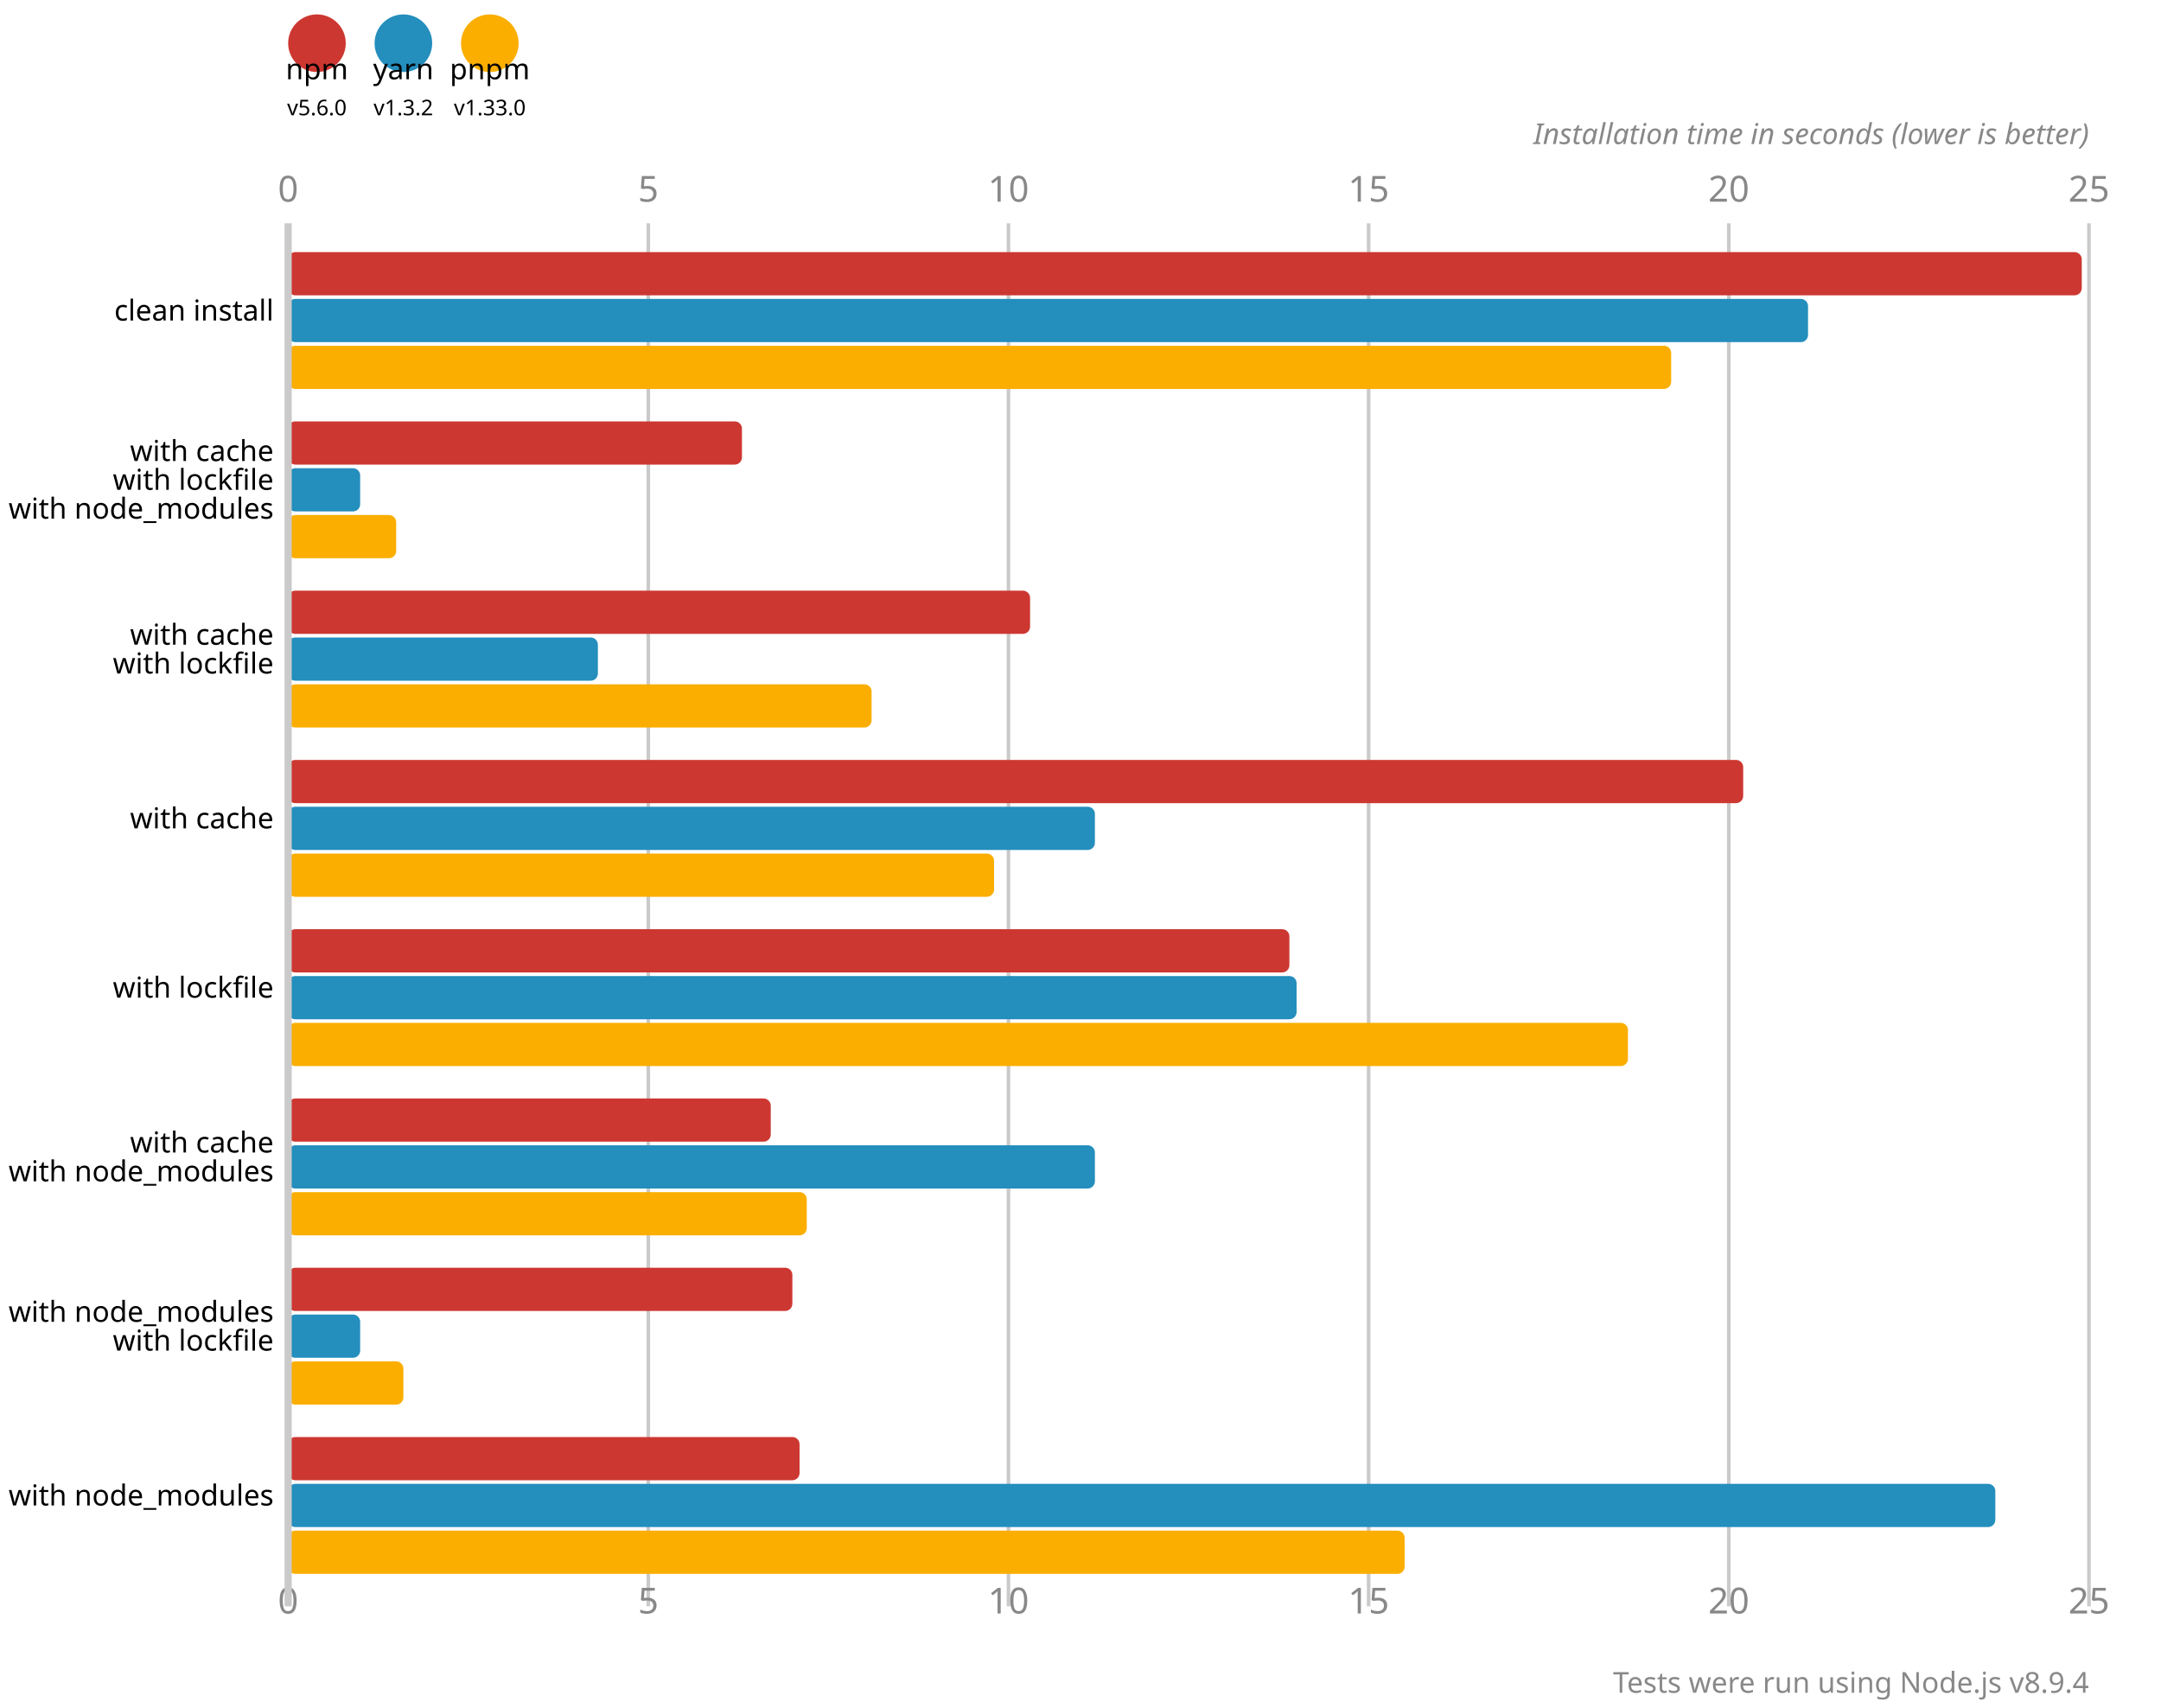
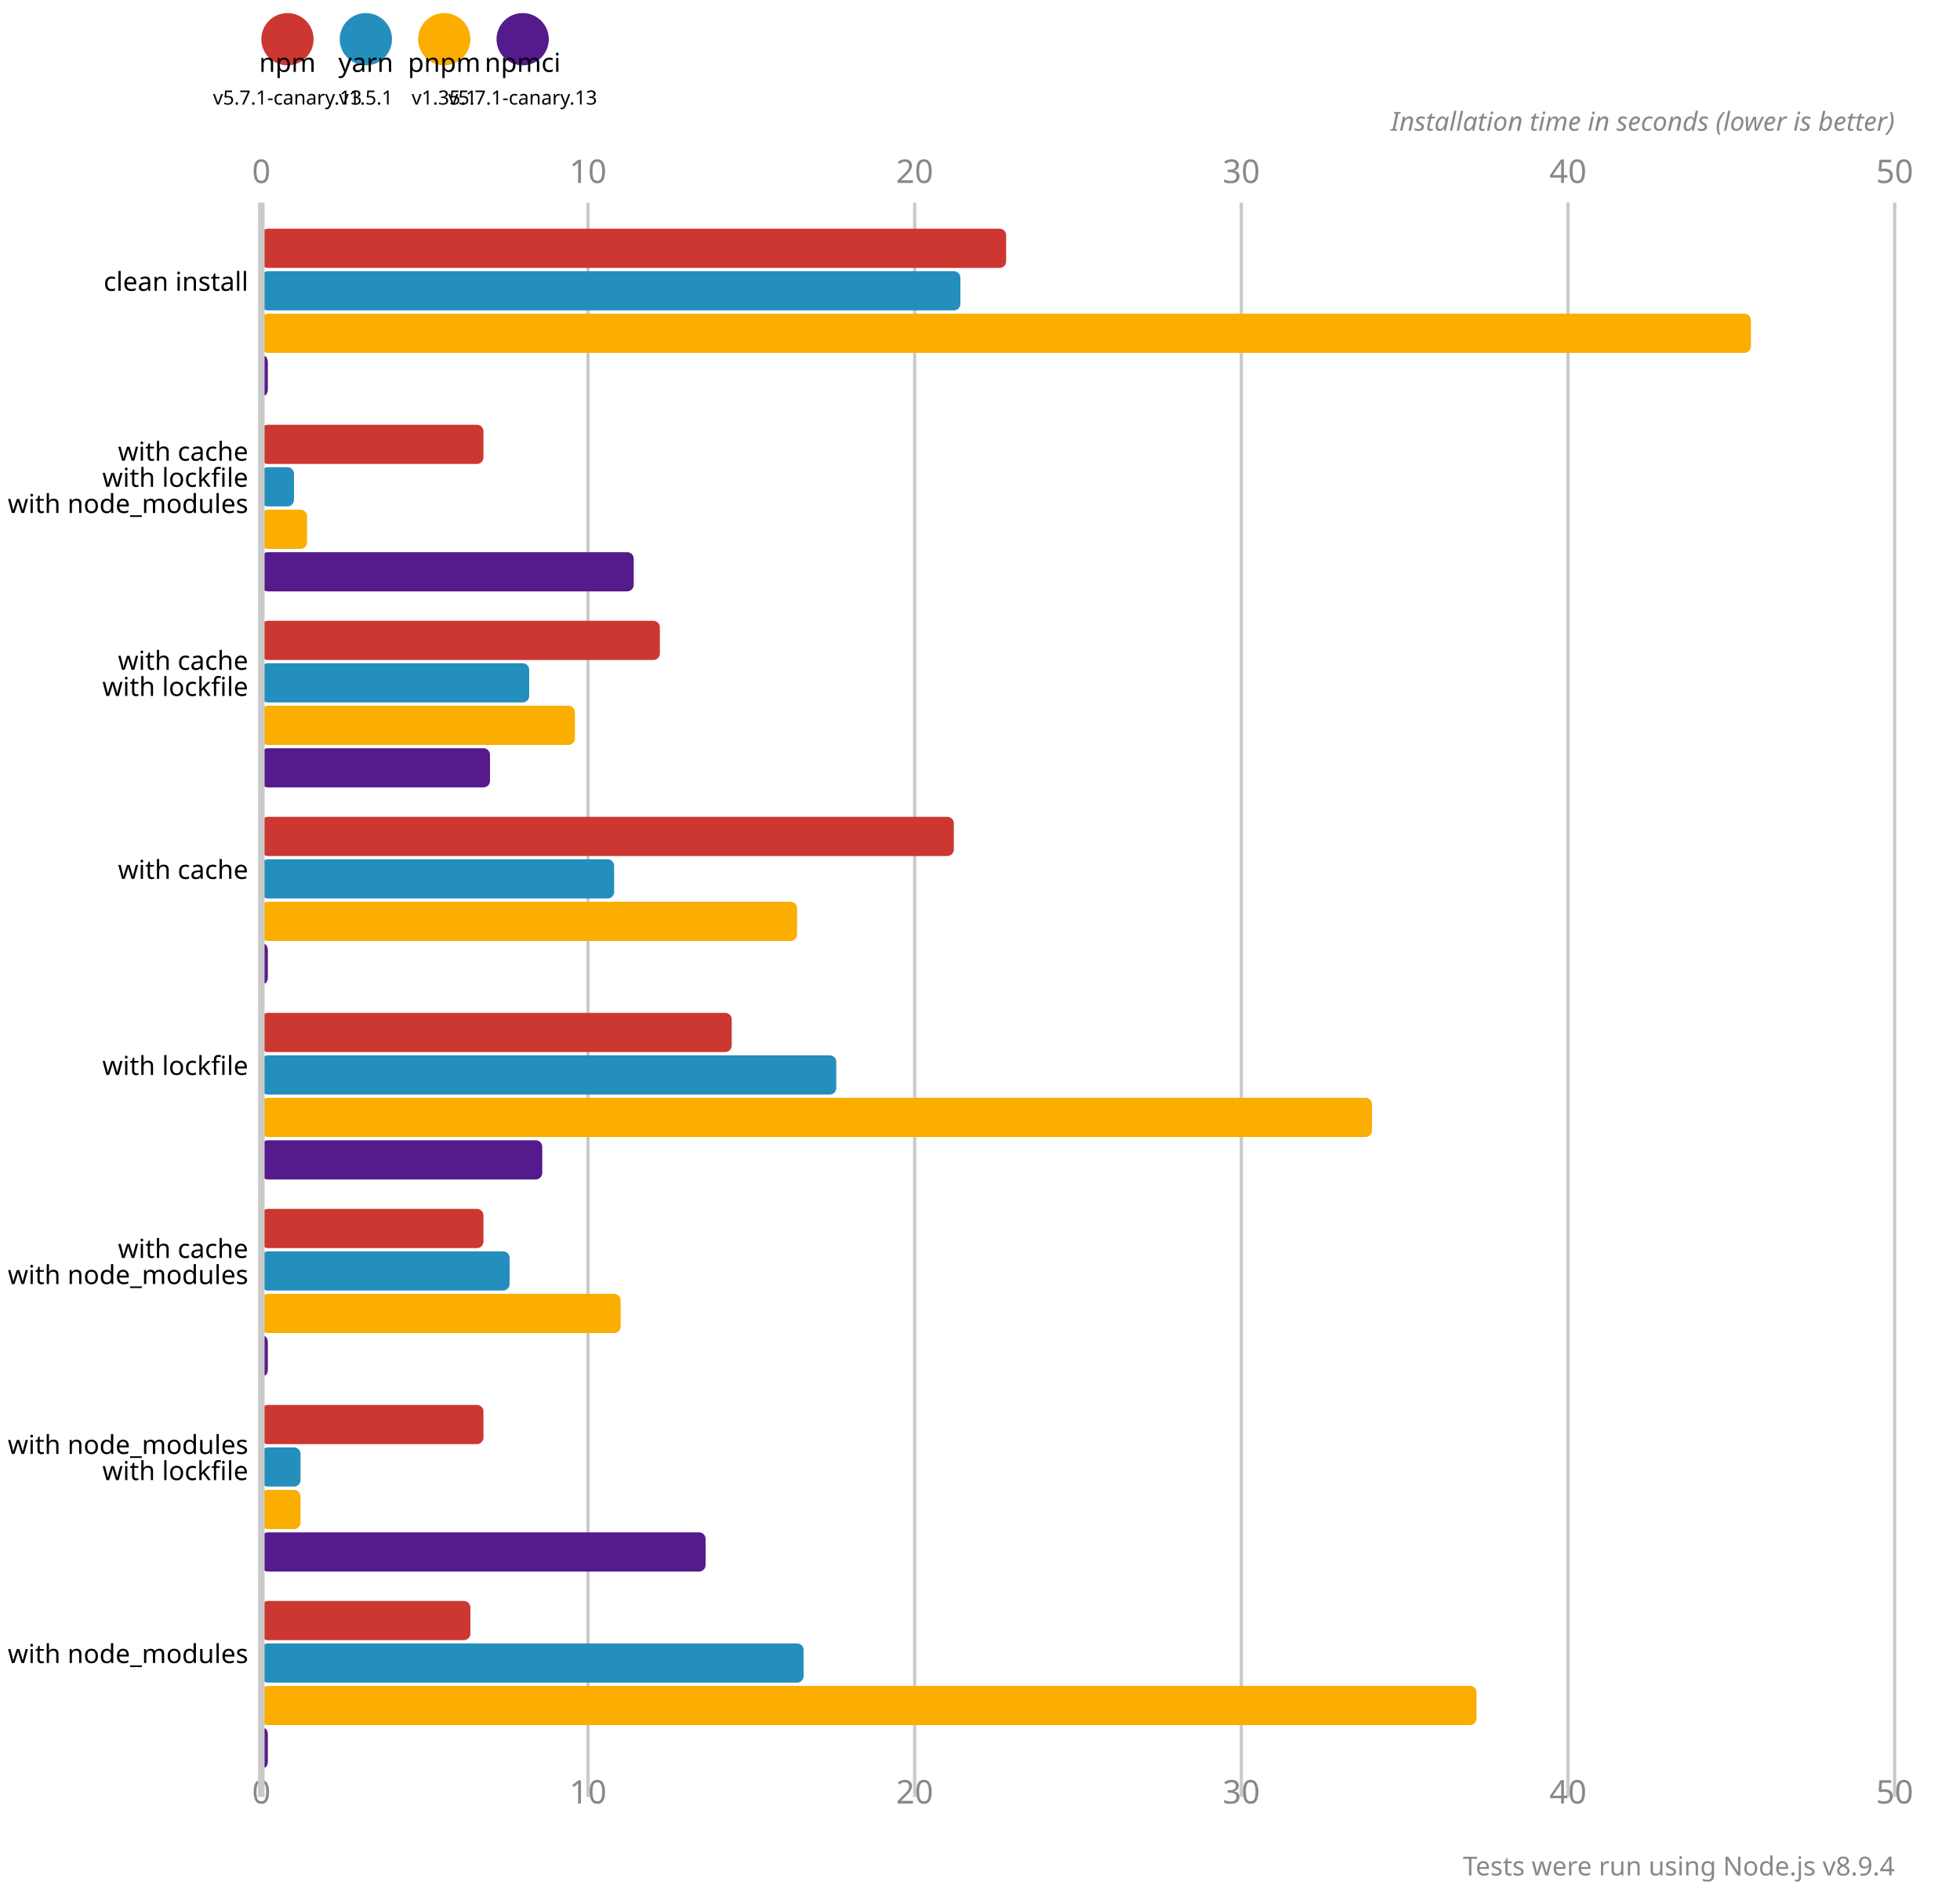
- <svg xmlns="http://www.w3.org/2000/svg" version="1.1" viewBox="0 0 300 237">
+ <svg xmlns="http://www.w3.org/2000/svg" version="1.1" viewBox="0 0 300 289">
  <circle cx="44" cy="6" r="4" fill="#cd3731" />
  <text x="44" y="11" font-size="4" font-family="system-ui" alignment-baseline="hanging" text-anchor="middle">npm</text>
-   <text x="44" y="16" font-size="3" font-family="system-ui" alignment-baseline="hanging" text-anchor="middle">v5.6.0</text>
+   <text x="44" y="16" font-size="3" font-family="system-ui" alignment-baseline="hanging" text-anchor="middle">v5.7.1-canary.13</text>
  <circle cx="56" cy="6" r="4" fill="#248ebd" />
  <text x="56" y="11" font-size="4" font-family="system-ui" alignment-baseline="hanging" text-anchor="middle">yarn</text>
-   <text x="56" y="16" font-size="3" font-family="system-ui" alignment-baseline="hanging" text-anchor="middle">v1.3.2</text>
+   <text x="56" y="16" font-size="3" font-family="system-ui" alignment-baseline="hanging" text-anchor="middle">v1.5.1</text>
  <circle cx="68" cy="6" r="4" fill="#fbae00" />
  <text x="68" y="11" font-size="4" font-family="system-ui" alignment-baseline="hanging" text-anchor="middle">pnpm</text>
-   <text x="68" y="16" font-size="3" font-family="system-ui" alignment-baseline="hanging" text-anchor="middle">v1.33.0</text>
+   <text x="68" y="16" font-size="3" font-family="system-ui" alignment-baseline="hanging" text-anchor="middle">v1.35.1</text>
+   <circle cx="80" cy="6" r="4" fill="#551a8b" />
+   <text x="80" y="11" font-size="4" font-family="system-ui" alignment-baseline="hanging" text-anchor="middle">npmci</text>
+   <text x="80" y="16" font-size="3" font-family="system-ui" alignment-baseline="hanging" text-anchor="middle">v5.7.1-canary.13</text>
  <text x="40" y="28" fill="#888" font-size="5" font-family="system-ui" text-anchor="middle">0</text>
-   <text x="40" y="224" fill="#888" font-size="5" font-family="system-ui" text-anchor="middle" alignment-baseline="hanging">0</text>
-   <line x1="90" y1="31" x2="90" y2="223" stroke-width="0.5" stroke="#cacaca" />
-   <text x="90" y="28" fill="#888" font-size="5" font-family="system-ui" text-anchor="middle">5</text>
-   <text x="90" y="224" fill="#888" font-size="5" font-family="system-ui" text-anchor="middle" alignment-baseline="hanging">5</text>
-   <line x1="140" y1="31" x2="140" y2="223" stroke-width="0.5" stroke="#cacaca" />
-   <text x="140" y="28" fill="#888" font-size="5" font-family="system-ui" text-anchor="middle">10</text>
-   <text x="140" y="224" fill="#888" font-size="5" font-family="system-ui" text-anchor="middle" alignment-baseline="hanging">10</text>
-   <line x1="190" y1="31" x2="190" y2="223" stroke-width="0.5" stroke="#cacaca" />
-   <text x="190" y="28" fill="#888" font-size="5" font-family="system-ui" text-anchor="middle">15</text>
-   <text x="190" y="224" fill="#888" font-size="5" font-family="system-ui" text-anchor="middle" alignment-baseline="hanging">15</text>
-   <line x1="240" y1="31" x2="240" y2="223" stroke-width="0.5" stroke="#cacaca" />
-   <text x="240" y="28" fill="#888" font-size="5" font-family="system-ui" text-anchor="middle">20</text>
-   <text x="240" y="224" fill="#888" font-size="5" font-family="system-ui" text-anchor="middle" alignment-baseline="hanging">20</text>
-   <line x1="290" y1="31" x2="290" y2="223" stroke-width="0.5" stroke="#cacaca" />
-   <text x="290" y="28" fill="#888" font-size="5" font-family="system-ui" text-anchor="middle">25</text>
-   <text x="290" y="224" fill="#888" font-size="5" font-family="system-ui" text-anchor="middle" alignment-baseline="hanging">25</text>
+   <text x="40" y="276" fill="#888" font-size="5" font-family="system-ui" text-anchor="middle" alignment-baseline="hanging">0</text>
+   <line x1="90" y1="31" x2="90" y2="275" stroke-width="0.5" stroke="#cacaca" />
+   <text x="90" y="28" fill="#888" font-size="5" font-family="system-ui" text-anchor="middle">10</text>
+   <text x="90" y="276" fill="#888" font-size="5" font-family="system-ui" text-anchor="middle" alignment-baseline="hanging">10</text>
+   <line x1="140" y1="31" x2="140" y2="275" stroke-width="0.5" stroke="#cacaca" />
+   <text x="140" y="28" fill="#888" font-size="5" font-family="system-ui" text-anchor="middle">20</text>
+   <text x="140" y="276" fill="#888" font-size="5" font-family="system-ui" text-anchor="middle" alignment-baseline="hanging">20</text>
+   <line x1="190" y1="31" x2="190" y2="275" stroke-width="0.5" stroke="#cacaca" />
+   <text x="190" y="28" fill="#888" font-size="5" font-family="system-ui" text-anchor="middle">30</text>
+   <text x="190" y="276" fill="#888" font-size="5" font-family="system-ui" text-anchor="middle" alignment-baseline="hanging">30</text>
+   <line x1="240" y1="31" x2="240" y2="275" stroke-width="0.5" stroke="#cacaca" />
+   <text x="240" y="28" fill="#888" font-size="5" font-family="system-ui" text-anchor="middle">40</text>
+   <text x="240" y="276" fill="#888" font-size="5" font-family="system-ui" text-anchor="middle" alignment-baseline="hanging">40</text>
+   <line x1="290" y1="31" x2="290" y2="275" stroke-width="0.5" stroke="#cacaca" />
+   <text x="290" y="28" fill="#888" font-size="5" font-family="system-ui" text-anchor="middle">50</text>
+   <text x="290" y="276" fill="#888" font-size="5" font-family="system-ui" text-anchor="middle" alignment-baseline="hanging">50</text>
  <text x="290" y="20" font-size="4" font-family="system-ui" font-style="italic" text-anchor="end" fill="#888">Installation time in seconds (lower is better)</text>
-   <rect x="40" y="35" width="249" height="6" fill="#cd3731" rx="1" ry="1" />
-   <rect x="40" y="41.5" width="211" height="6" fill="#248ebd" rx="1" ry="1" />
-   <rect x="40" y="48" width="192" height="6" fill="#fbae00" rx="1" ry="1" />
-   <rect x="40" y="58.5" width="63" height="6" fill="#cd3731" rx="1" ry="1" />
-   <rect x="40" y="65" width="10" height="6" fill="#248ebd" rx="1" ry="1" />
-   <rect x="40" y="71.5" width="15" height="6" fill="#fbae00" rx="1" ry="1" />
-   <rect x="40" y="82" width="103" height="6" fill="#cd3731" rx="1" ry="1" />
-   <rect x="40" y="88.5" width="43" height="6" fill="#248ebd" rx="1" ry="1" />
-   <rect x="40" y="95" width="81" height="6" fill="#fbae00" rx="1" ry="1" />
-   <rect x="40" y="105.5" width="202" height="6" fill="#cd3731" rx="1" ry="1" />
-   <rect x="40" y="112" width="112" height="6" fill="#248ebd" rx="1" ry="1" />
-   <rect x="40" y="118.5" width="98" height="6" fill="#fbae00" rx="1" ry="1" />
-   <rect x="40" y="129" width="139" height="6" fill="#cd3731" rx="1" ry="1" />
-   <rect x="40" y="135.5" width="140" height="6" fill="#248ebd" rx="1" ry="1" />
-   <rect x="40" y="142" width="186" height="6" fill="#fbae00" rx="1" ry="1" />
-   <rect x="40" y="152.5" width="67" height="6" fill="#cd3731" rx="1" ry="1" />
-   <rect x="40" y="159" width="112" height="6" fill="#248ebd" rx="1" ry="1" />
-   <rect x="40" y="165.5" width="72" height="6" fill="#fbae00" rx="1" ry="1" />
-   <rect x="40" y="176" width="70" height="6" fill="#cd3731" rx="1" ry="1" />
-   <rect x="40" y="182.5" width="10" height="6" fill="#248ebd" rx="1" ry="1" />
-   <rect x="40" y="189" width="16" height="6" fill="#fbae00" rx="1" ry="1" />
-   <rect x="40" y="199.5" width="71" height="6" fill="#cd3731" rx="1" ry="1" />
-   <rect x="40" y="206" width="237" height="6" fill="#248ebd" rx="1" ry="1" />
-   <rect x="40" y="212.5" width="155" height="6" fill="#fbae00" rx="1" ry="1" />
-   <line x1="40" y1="31" x2="40" y2="223" stroke-width="1" stroke="#cacaca" />
+   <rect x="40" y="35" width="114" height="6" fill="#cd3731" rx="1" ry="1" />
+   <rect x="40" y="41.5" width="107" height="6" fill="#248ebd" rx="1" ry="1" />
+   <rect x="40" y="48" width="228" height="6" fill="#fbae00" rx="1" ry="1" />
+   <rect x="40" y="54.5" width="1" height="6" fill="#551a8b" rx="1" ry="1" />
+   <rect x="40" y="65" width="34" height="6" fill="#cd3731" rx="1" ry="1" />
+   <rect x="40" y="71.5" width="5" height="6" fill="#248ebd" rx="1" ry="1" />
+   <rect x="40" y="78" width="7" height="6" fill="#fbae00" rx="1" ry="1" />
+   <rect x="40" y="84.5" width="57" height="6" fill="#551a8b" rx="1" ry="1" />
+   <rect x="40" y="95" width="61" height="6" fill="#cd3731" rx="1" ry="1" />
+   <rect x="40" y="101.5" width="41" height="6" fill="#248ebd" rx="1" ry="1" />
+   <rect x="40" y="108" width="48" height="6" fill="#fbae00" rx="1" ry="1" />
+   <rect x="40" y="114.5" width="35" height="6" fill="#551a8b" rx="1" ry="1" />
+   <rect x="40" y="125" width="106" height="6" fill="#cd3731" rx="1" ry="1" />
+   <rect x="40" y="131.5" width="54" height="6" fill="#248ebd" rx="1" ry="1" />
+   <rect x="40" y="138" width="82" height="6" fill="#fbae00" rx="1" ry="1" />
+   <rect x="40" y="144.5" width="1" height="6" fill="#551a8b" rx="1" ry="1" />
+   <rect x="40" y="155" width="72" height="6" fill="#cd3731" rx="1" ry="1" />
+   <rect x="40" y="161.5" width="88" height="6" fill="#248ebd" rx="1" ry="1" />
+   <rect x="40" y="168" width="170" height="6" fill="#fbae00" rx="1" ry="1" />
+   <rect x="40" y="174.5" width="43" height="6" fill="#551a8b" rx="1" ry="1" />
+   <rect x="40" y="185" width="34" height="6" fill="#cd3731" rx="1" ry="1" />
+   <rect x="40" y="191.5" width="38" height="6" fill="#248ebd" rx="1" ry="1" />
+   <rect x="40" y="198" width="55" height="6" fill="#fbae00" rx="1" ry="1" />
+   <rect x="40" y="204.5" width="1" height="6" fill="#551a8b" rx="1" ry="1" />
+   <rect x="40" y="215" width="34" height="6" fill="#cd3731" rx="1" ry="1" />
+   <rect x="40" y="221.5" width="6" height="6" fill="#248ebd" rx="1" ry="1" />
+   <rect x="40" y="228" width="6" height="6" fill="#fbae00" rx="1" ry="1" />
+   <rect x="40" y="234.5" width="68" height="6" fill="#551a8b" rx="1" ry="1" />
+   <rect x="40" y="245" width="32" height="6" fill="#cd3731" rx="1" ry="1" />
+   <rect x="40" y="251.5" width="83" height="6" fill="#248ebd" rx="1" ry="1" />
+   <rect x="40" y="258" width="186" height="6" fill="#fbae00" rx="1" ry="1" />
+   <rect x="40" y="264.5" width="1" height="6" fill="#551a8b" rx="1" ry="1" />
+   <line x1="40" y1="31" x2="40" y2="275" stroke-width="1" stroke="#cacaca" />
  <text x="38" y="44.5" font-size="4" font-family="system-ui" alignment-baseline="middle" text-anchor="end">clean install</text>
-   <text x="38" y="64" font-size="4" font-family="system-ui" alignment-baseline="middle" text-anchor="end">with cache</text>
-   <text x="38" y="68" font-size="4" font-family="system-ui" alignment-baseline="middle" text-anchor="end">with lockfile</text>
-   <text x="38" y="72" font-size="4" font-family="system-ui" alignment-baseline="middle" text-anchor="end">with node_modules</text>
-   <text x="38" y="89.5" font-size="4" font-family="system-ui" alignment-baseline="middle" text-anchor="end">with cache</text>
-   <text x="38" y="93.5" font-size="4" font-family="system-ui" alignment-baseline="middle" text-anchor="end">with lockfile</text>
-   <text x="38" y="115" font-size="4" font-family="system-ui" alignment-baseline="middle" text-anchor="end">with cache</text>
-   <text x="38" y="138.5" font-size="4" font-family="system-ui" alignment-baseline="middle" text-anchor="end">with lockfile</text>
-   <text x="38" y="160" font-size="4" font-family="system-ui" alignment-baseline="middle" text-anchor="end">with cache</text>
-   <text x="38" y="164" font-size="4" font-family="system-ui" alignment-baseline="middle" text-anchor="end">with node_modules</text>
-   <text x="38" y="183.5" font-size="4" font-family="system-ui" alignment-baseline="middle" text-anchor="end">with node_modules</text>
-   <text x="38" y="187.5" font-size="4" font-family="system-ui" alignment-baseline="middle" text-anchor="end">with lockfile</text>
-   <text x="38" y="209" font-size="4" font-family="system-ui" alignment-baseline="middle" text-anchor="end">with node_modules</text>
-   <text x="290" y="235" font-size="4" font-family="system-ui" text-anchor="end" fill="#888">Tests were run using Node.js v8.9.4</text>
+   <text x="38" y="70.5" font-size="4" font-family="system-ui" alignment-baseline="middle" text-anchor="end">with cache</text>
+   <text x="38" y="74.5" font-size="4" font-family="system-ui" alignment-baseline="middle" text-anchor="end">with lockfile</text>
+   <text x="38" y="78.5" font-size="4" font-family="system-ui" alignment-baseline="middle" text-anchor="end">with node_modules</text>
+   <text x="38" y="102.5" font-size="4" font-family="system-ui" alignment-baseline="middle" text-anchor="end">with cache</text>
+   <text x="38" y="106.5" font-size="4" font-family="system-ui" alignment-baseline="middle" text-anchor="end">with lockfile</text>
+   <text x="38" y="134.5" font-size="4" font-family="system-ui" alignment-baseline="middle" text-anchor="end">with cache</text>
+   <text x="38" y="164.5" font-size="4" font-family="system-ui" alignment-baseline="middle" text-anchor="end">with lockfile</text>
+   <text x="38" y="192.5" font-size="4" font-family="system-ui" alignment-baseline="middle" text-anchor="end">with cache</text>
+   <text x="38" y="196.5" font-size="4" font-family="system-ui" alignment-baseline="middle" text-anchor="end">with node_modules</text>
+   <text x="38" y="222.5" font-size="4" font-family="system-ui" alignment-baseline="middle" text-anchor="end">with node_modules</text>
+   <text x="38" y="226.5" font-size="4" font-family="system-ui" alignment-baseline="middle" text-anchor="end">with lockfile</text>
+   <text x="38" y="254.5" font-size="4" font-family="system-ui" alignment-baseline="middle" text-anchor="end">with node_modules</text>
+   <text x="290" y="287" font-size="4" font-family="system-ui" text-anchor="end" fill="#888">Tests were run using Node.js v8.9.4</text>
</svg>
